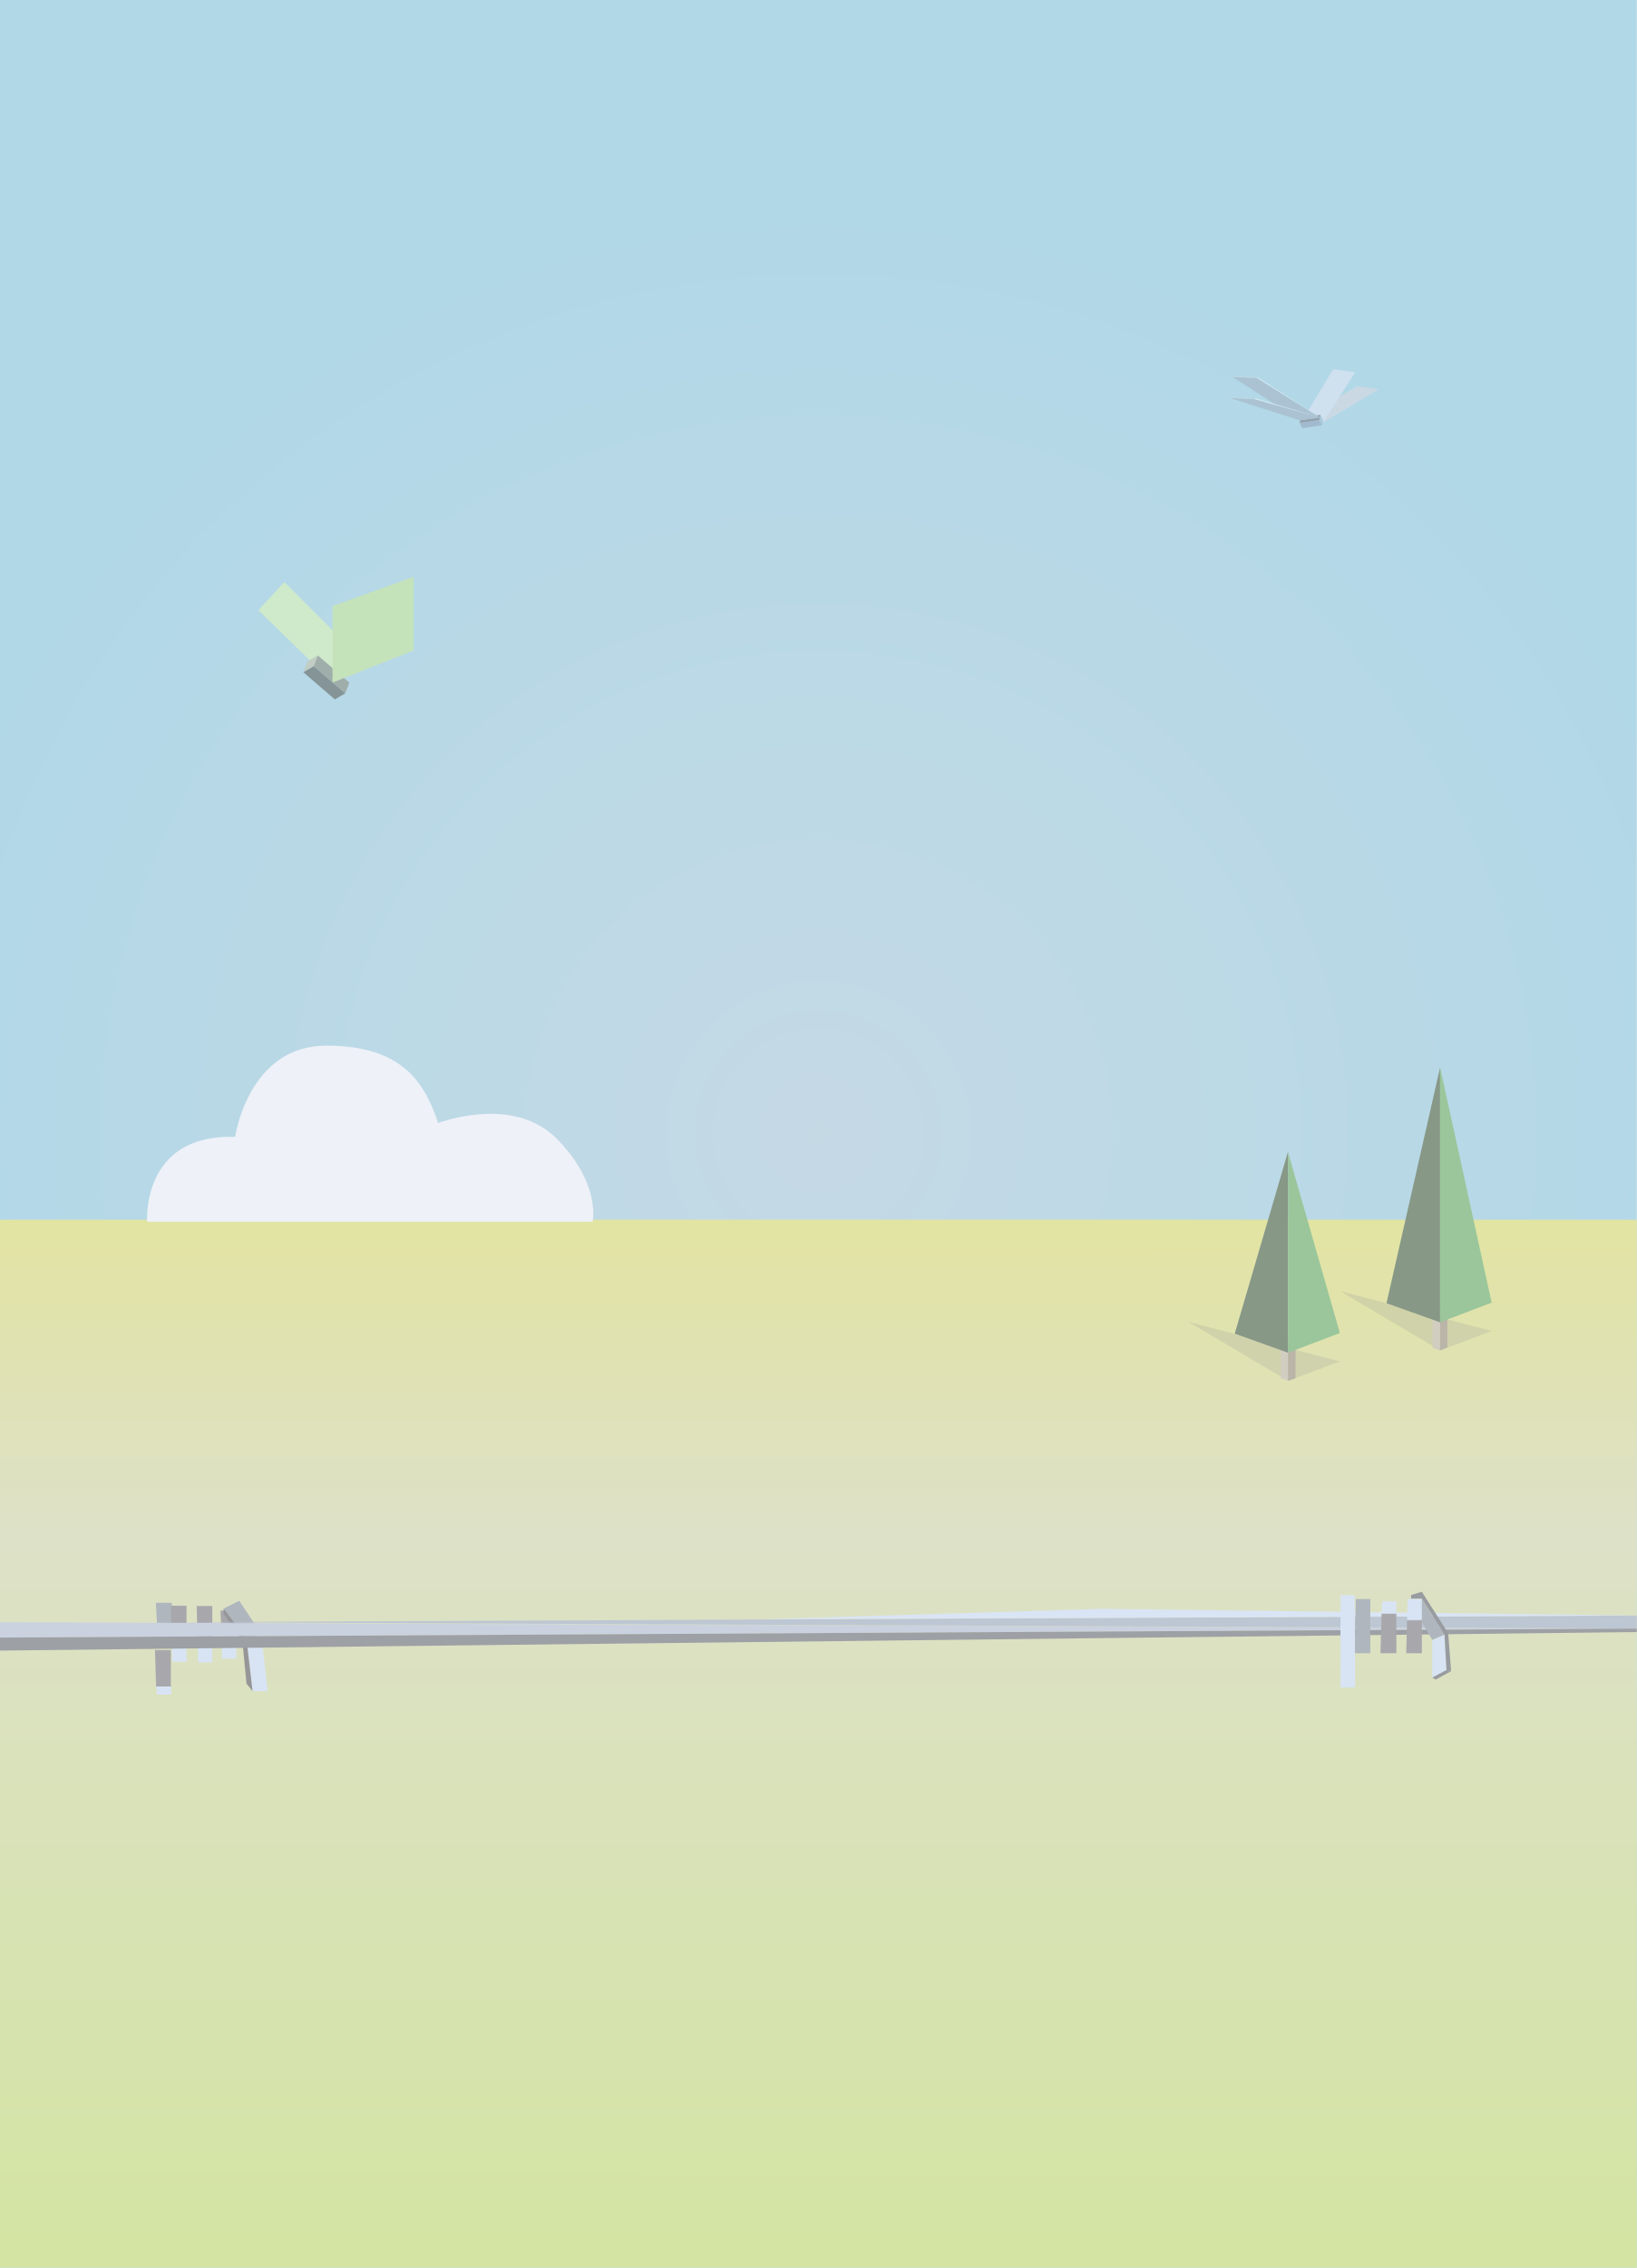
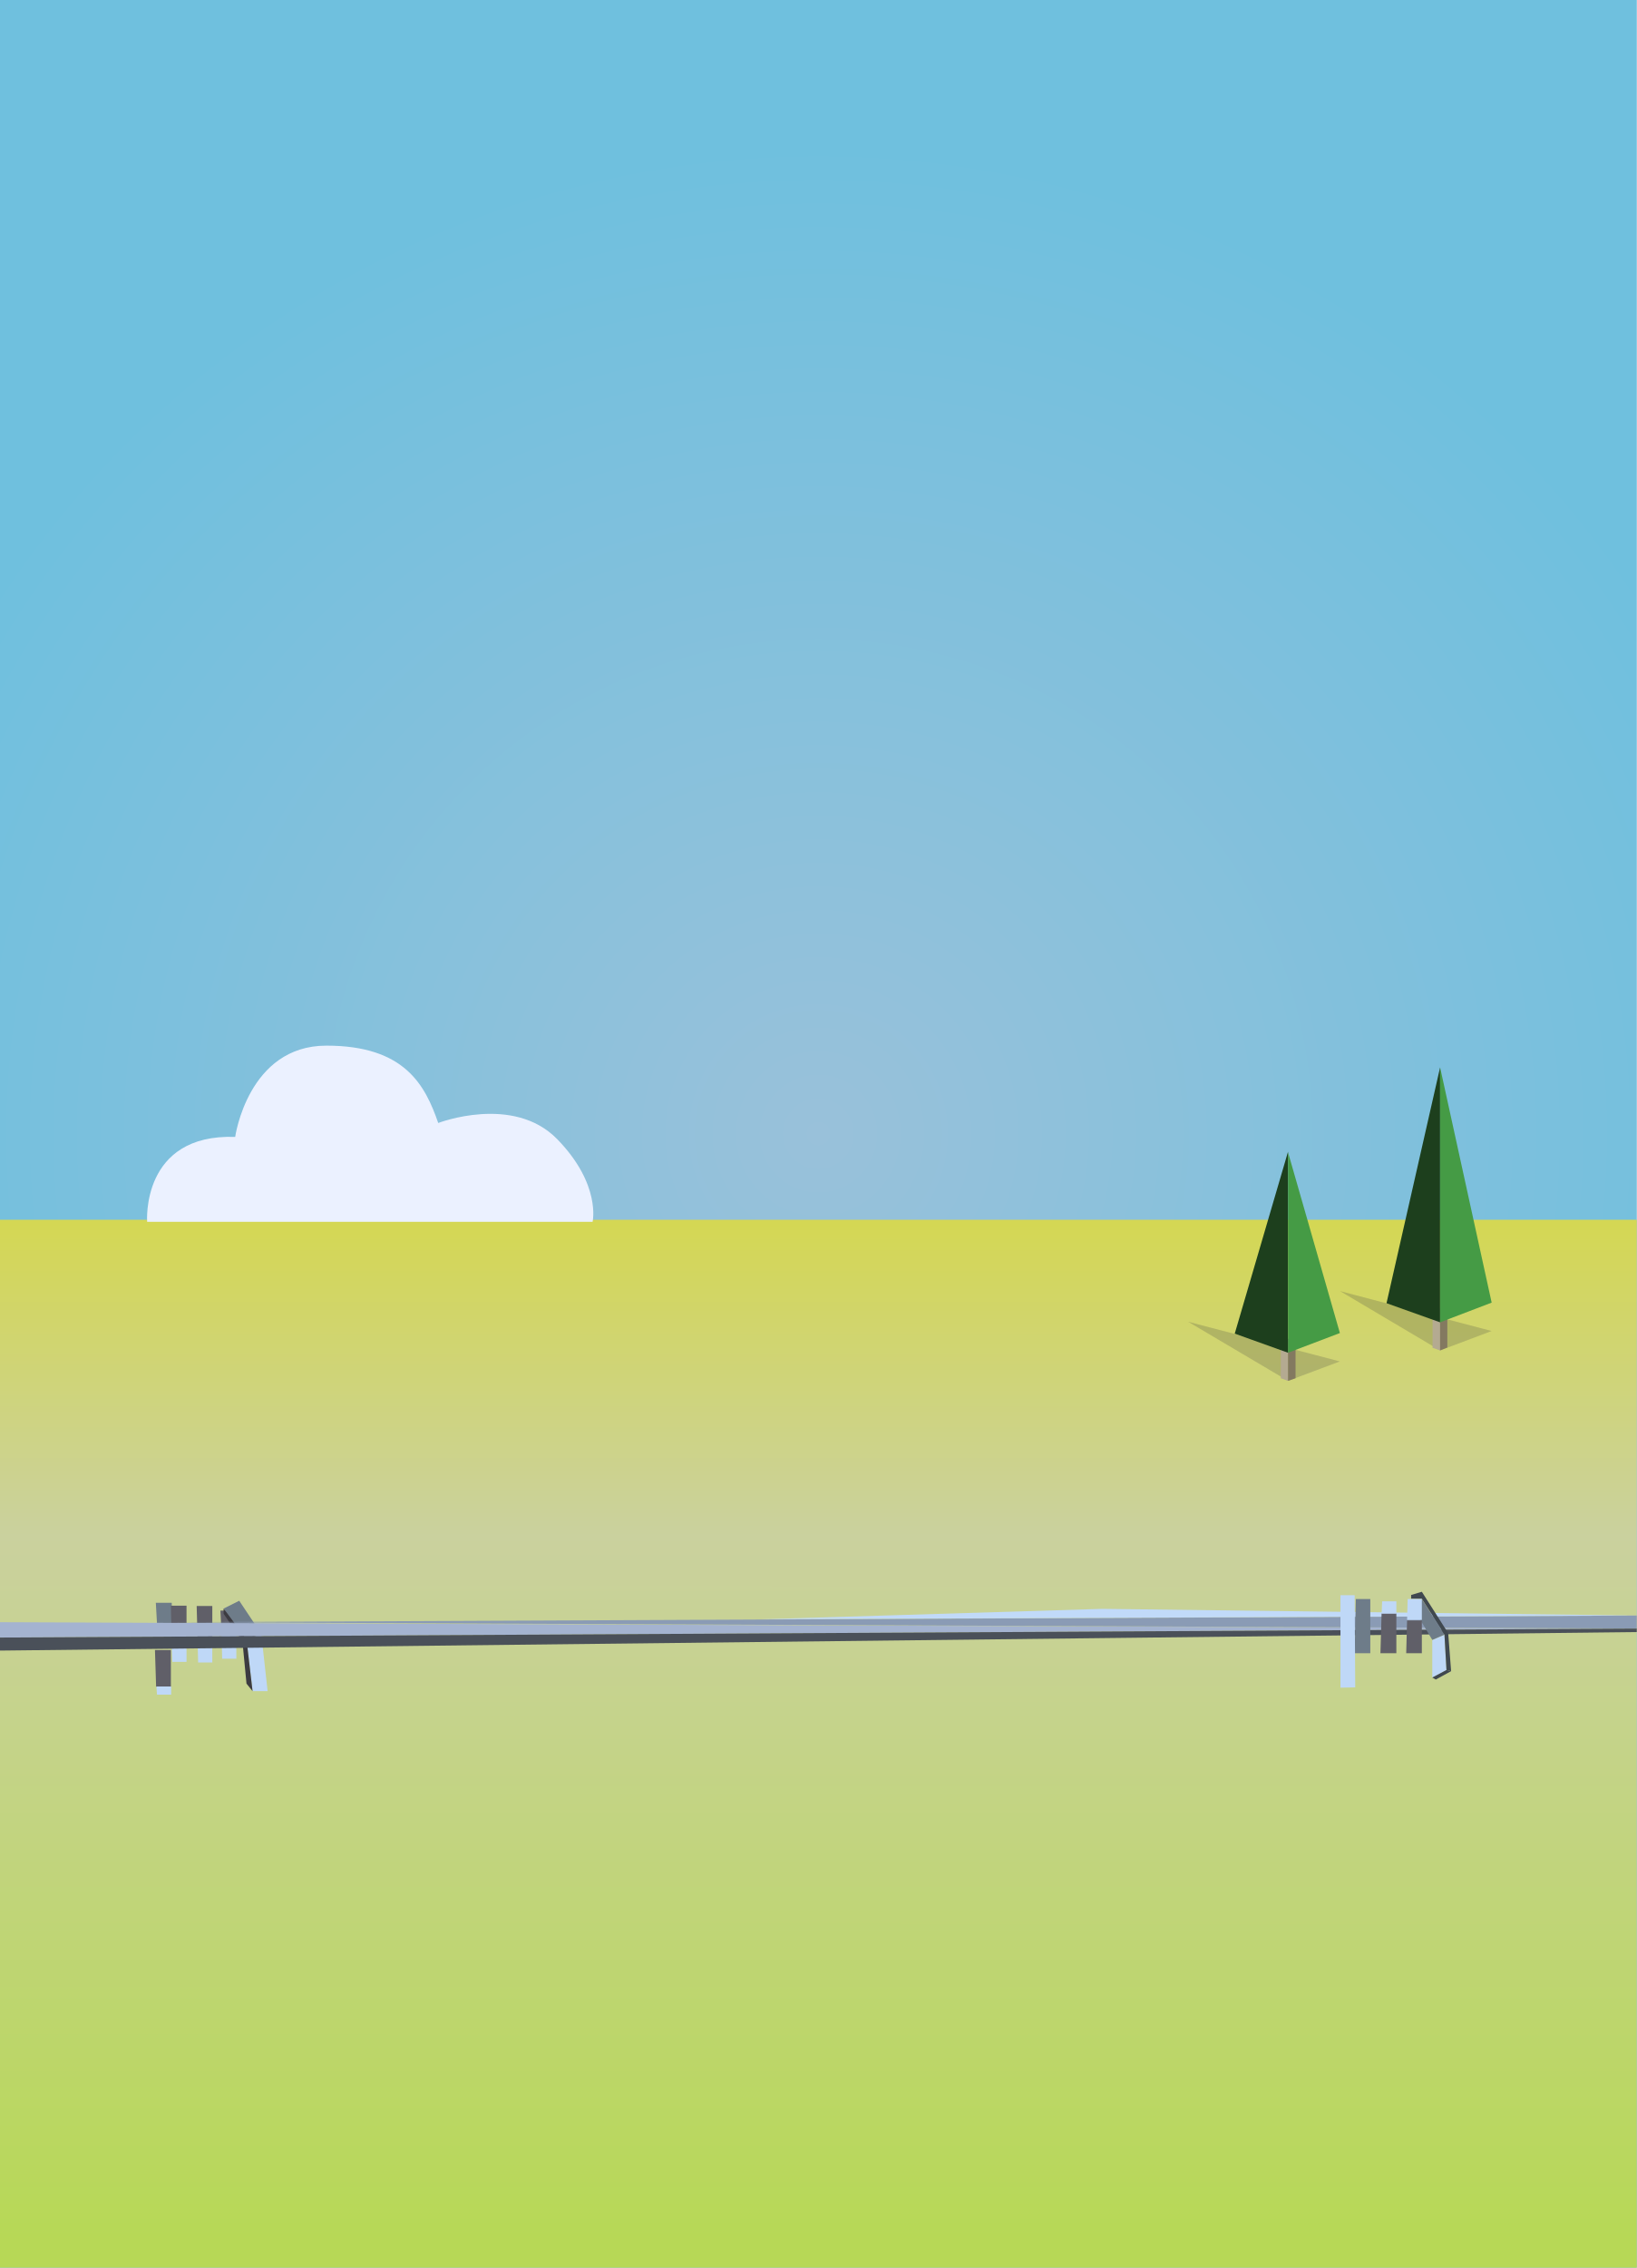
<svg xmlns="http://www.w3.org/2000/svg" version="1.1" x="0px" y="0px" viewBox="0 0 565.1 782.8" style="enable-background:new 0 0 565.1 782.8;" xml:space="preserve">
  <style type="text/css">
	.st0{opacity:0.73;fill:#5659BA;}
	.st1{fill:url(#SVGID_1_);}
	.st2{fill:url(#SVGID_2_);}
	.st3{opacity:0.23;fill:#444444;}
	.st4{fill:#3B435E;}
	.st5{fill:#202433;}
	.st6{fill:#333333;}
	.st7{fill:url(#SVGID_3_);}
	.st8{fill:url(#SVGID_4_);}
	.st9{fill:#9BA4A1;}
	.st10{fill:#E4EFEB;}
	.st11{fill:#444444;}
	.st12{fill:none;stroke:#FFFFFF;stroke-linecap:round;stroke-miterlimit:10;}
	.st13{fill:none;stroke:#000000;stroke-miterlimit:10;}
	.st14{fill:#EBF1FF;}
	.st15{fill:url(#SVGID_5_);}
	.st16{fill:url(#SVGID_6_);}
	.st17{fill:#BFD8F7;}
	.st18{fill:#6E7C89;}
	.st19{fill:#40484F;}
	.st20{fill:#A4B3D0;}
	.st21{fill:#8A9BB5;}
	.st22{fill:#C1DAF9;}
	.st23{fill:#4A5059;}
	.st24{fill:#605F68;}
	.st25{fill:#B4AA91;}
	.st26{fill:#837960;}
	.st27{fill:#1D3F1D;}
	.st28{fill:#459B45;}
	.st29{fill:#FFF0CF;}
	.st30{fill:#B77A37;}
	.st31{fill:#E29942;}
	.st32{fill:#D9B15C;}
	.st33{fill:#CEBE99;}
	.st34{fill:#3C3B41;}
	.st35{fill:#EEFFA6;}
	.st36{fill:#474135;}
	.st37{fill:#D8EF84;}
	.st38{fill:#AECFEE;}
	.st39{fill:#5483AD;}
	.st40{fill:#335066;}
	.st41{fill:#61A1C1;}
	.st42{fill:#6394B4;}
	.st43{fill:#88BBD6;}
	.st44{fill:#ABDAEF;}
	.st45{fill:#839945;}
	.st46{fill:#193019;}
	.st47{fill:#346B34;}
	.st48{fill:url(#SVGID_7_);}
	.st49{fill:url(#SVGID_8_);}
	.st50{fill:#5659BA;}
	.st51{fill:#D2E0FB;}
	.st52{fill:#3C3E4B;}
	.st53{fill:#FFFFFF;}
	.st54{opacity:0.3;}
	.st55{fill:#5465C1;}
	.st56{fill:#B95438;}
	.st57{fill:url(#SVGID_9_);}
	.st58{fill:url(#SVGID_10_);}
	.st59{fill:#7893A4;}
	.st60{fill:#BA77AD;}
	.st61{fill:#B48CCB;}
	.st62{fill:#9D7FB2;}
	.st63{fill:#88729B;}
	.st64{fill:#C5B0EB;}
	.st65{fill:#A0C3E9;}
	.st66{fill:url(#SVGID_11_);}
	.st67{fill:url(#SVGID_12_);}
	.st68{fill:#A3C0D8;}
	.st69{fill:#D88A5A;}
	.st70{fill:#9C9777;}
	.st71{fill:#A2A793;}
	.st72{fill:#636864;}
	.st73{fill:#0C0C0C;}
	.st74{fill:#26240B;}
	.st75{fill:#A5A174;}
	.st76{fill:#F2B879;}
	.st77{fill:#8D897E;}
	.st78{fill:#D8AD5E;}
	.st79{fill:#B3AF80;}
	.st80{fill:url(#SVGID_13_);}
	.st81{fill:url(#SVGID_14_);}
	.st82{fill:#231F1E;}
	.st83{fill:#302C2D;}
	.st84{fill:#C96B49;}
	.st85{fill:#535454;}
	.st86{fill:#494949;}
	.st87{fill:#71797C;}
	.st88{fill:#DFC571;}
	.st89{fill:#C05648;}
	.st90{fill:#D3CF78;}
	.st91{fill:#BD5B42;}
	.st92{fill:#5086F3;}
	.st93{fill:#4B4724;}
	.st94{fill:#877D40;}
	.st95{fill:#62AAFC;}
	.st96{fill:#A64C34;}
	.st97{fill:#BB5338;}
	.st98{fill:#A0A035;}
	.st99{fill:#3750B5;}
	.st100{fill:#A3A034;}
	.st101{fill:#D1D540;}
	.st102{fill:#2A417A;}
	.st103{fill:#C0664E;}
	.st104{fill:#7F7F7F;}
	.st105{fill:#6C8AA4;}
	.st106{fill:#4F5249;}
	.st107{fill:url(#SVGID_15_);}
	.st108{fill:url(#SVGID_16_);}
	.st109{fill:#5B969C;}
	.st110{fill:#9FACC1;}
	.st111{fill:#D8BF48;}
	.st112{fill:#CB8142;}
	.st113{fill:#D7A23C;}
	.st114{fill:#5B5D5C;}
	.st115{fill:#60868F;}
	.st116{fill:#6BADBB;}
	.st117{fill:#798293;}
	.st118{fill:#52575A;}
	.st119{fill:#757C84;}
	.st120{fill:#54483A;}
	.st121{fill:#9B8973;}
	.st122{fill:none;}
	.st123{fill:#495370;}
	.st124{fill:url(#SVGID_17_);}
	.st125{fill:url(#SVGID_18_);}
	.st126{fill:#BFAF5C;}
	.st127{fill:#E28D4D;}
	.st128{fill:#C78636;}
	.st129{fill:#BE7A33;}
	.st130{fill:#CB9336;}
	.st131{fill:#767C7A;}
	.st132{fill:#D8DCE5;}
	.st133{fill:#CFD3D1;}
	.st134{stroke:#000000;stroke-miterlimit:10;}
	.st135{fill:#FFFFFF;stroke:#000000;stroke-miterlimit:10;}
	.st136{stroke:#000000;stroke-linecap:round;stroke-linejoin:round;stroke-miterlimit:10;}
- 	.st137{opacity:0.5;}
- 	.st138{fill:url(#SVGID_19_);}
- 	.st139{fill:url(#SVGID_20_);}
- 	.st140{opacity:0.45;}
+ 	.st137{fill:url(#SVGID_19_);}
+ 	.st138{fill:url(#SVGID_20_);}
</style>
  <g id="IMG_x5F_1254_xA0_Image_1_">
</g>
  <g id="Layer_2">
-     <g class="st137">
+     <g>
      <g>
        <radialGradient id="SVGID_1_" cx="282.548" cy="391.269" r="341.344" gradientUnits="userSpaceOnUse">
          <stop offset="0" style="stop-color:#99C1DA" />
          <stop offset="1" style="stop-color:#6FC0DE" />
        </radialGradient>
        <rect y="-0.1" class="st1" width="565.1" height="782.8" />
        <linearGradient id="SVGID_2_" gradientUnits="userSpaceOnUse" x1="282.452" y1="-1573.276" x2="282.649" y2="-2330.219" gradientTransform="matrix(1 0 0 0.4621 0 1499.275)">
          <stop offset="0" style="stop-color:#B7D856" />
          <stop offset="0.692" style="stop-color:#CAD19E" />
          <stop offset="1" style="stop-color:#D4D754" />
        </linearGradient>
        <rect y="421" class="st2" width="565.1" height="361.7" />
-       </g>
-       <g>
-         <polygon class="st68" points="476,134.4 468.5,133.3 450.3,144 456.7,145.9    " />
-         <polyline class="st38" points="456.7,145.9 467.9,128.5 460.3,127.4 450.3,144    " />
-         <g>
-           <polygon class="st39" points="455.8,145.6 455.8,145.6 456.1,146.2 456.1,146.2 456.4,146.8 449.6,147.8 449.3,147.2 449,146.5       448.7,145.9 455.5,145     " />
-           <polygon class="st40" points="455.5,145 455.9,143.2 449.1,144.1 448.7,145.9     " />
-           <g>
-             <polygon class="st41" points="455.9,143.2 456.2,143.8 456.2,144 456.2,143.8 456.5,144.4 456.1,146.2 455.8,145.6        455.8,145.6 455.5,145      " />
-             <polygon class="st41" points="456.5,144.4 456.8,145 456.5,146.8 456.1,146.2      " />
-           </g>
-         </g>
-         <g>
-           <polyline class="st42" points="455.7,144.1 434,130.5 425.6,130.1 448.8,145.1     " />
-           <polygon class="st43" points="434.1,130.1 434,130.5 425.6,130.1 425.7,129.7     " />
-           <polyline class="st44" points="455.7,144.1 434.1,130.1 434,130.5 455.7,144.1     " />
-           <polygon class="st42" points="433.2,137.8 424.8,137.4 448.8,145.1 455.7,144.1     " />
-           <polygon class="st43" points="433.4,137.4 433.2,137.8 424.8,137.4 424.9,137     " />
-           <polygon class="st44" points="433.2,137.8 455.7,144.1 433.4,137.4     " />
-         </g>
      </g>
      <g>
        <polygon class="st3" points="462.6,469.9 444.7,476.6 410.2,456.2    " />
        <g>
          <polygon class="st25" points="442.2,462 444.7,462.1 444.7,476.6 442.2,475.7     " />
          <polygon class="st26" points="447.3,462 444.7,462.1 444.7,476.6 447.3,475.7     " />
          <polygon class="st27" points="444.7,397.5 444.7,466.9 426.3,460.3     " />
          <polygon class="st28" points="462.6,460.1 444.7,466.9 444.7,397.7     " />
        </g>
      </g>
      <g>
        <polygon class="st3" points="515,459.4 497.2,466.1 462.6,445.6    " />
        <g>
          <polygon class="st25" points="494.6,451.4 497.2,451.5 497.2,466.1 494.6,465.2     " />
          <polygon class="st26" points="499.7,451.4 497.2,451.5 497.2,466.1 499.7,465.1     " />
          <polygon class="st27" points="497.2,368.4 497.2,456.4 478.7,449.8     " />
          <polygon class="st28" points="515,449.6 497.2,456.4 497.2,368.4     " />
        </g>
      </g>
      <g>
        <polygon class="st18" points="54.2,560.3 59.3,560.3 59.3,553.2 53.8,553.2    " />
        <polygon class="st24" points="76.5,563.9 81.6,563.9 81.6,555.9 76.1,555.9    " />
        <polygon class="st17" points="76.7,572.5 81.6,572.5 81.6,563.9 76.5,563.9    " />
        <polygon class="st24" points="68.2,565.2 73.3,565.2 73.3,554.3 67.9,554.3    " />
        <polygon class="st17" points="68.4,573.8 73.3,573.8 73.3,565.2 68.2,565.2    " />
        <polygon class="st24" points="59.3,568.2 64.4,568.2 64.4,554.2 59,554.2    " />
        <polygon class="st24" points="53.9,582.2 59,582.2 59,569.5 53.5,569.5    " />
        <polygon class="st17" points="59.5,573.6 64.4,573.6 64.4,568.2 59.3,568.2    " />
        <polygon class="st17" points="54.2,584.9 59.1,584.9 59.1,582.1 54,582.1    " />
        <polygon class="st17" points="87.2,583.7 85.1,565.8 90.2,563.9 92.4,583.7    " />
        <polygon class="st18" points="77.2,555.2 85.1,565.8 90.2,563.9 82.6,552.5    " />
        <polygon class="st34" points="85.1,581.1 87.2,583.7 85.1,565.8 77.2,555.2 77.2,557 83.7,566.5    " />
      </g>
      <g>
        <polygon class="st20" points="0,559.9 565.1,562.1 0,565.2    " />
        <polygon class="st21" points="565.1,557.6 565.1,562.1 59.1,559.9    " />
        <polygon class="st22" points="565.1,557.6 262.8,558.9 380.6,555.3    " />
        <polygon class="st23" points="0,569.7 0,565.2 565.1,562.1 565.1,563.3    " />
      </g>
      <g>
        <polygon class="st17" points="494.5,566.1 498.7,564.2 499.4,576.5 494.5,579    " />
        <polygon class="st18" points="494.5,566 498.7,564.2 490.9,551.9 487.2,553.8    " />
        <polygon class="st19" points="490.9,549.4 500,563.7 501,576.8 499.4,576.4 498.7,564.1 490.9,551.8 487.2,551.8 487.2,550.5         " />
        <polygon class="st19" points="495.7,579.7 494.5,579 499.4,576.4 501,576.8    " />
        <polygon class="st24" points="477,556.9 482.1,556.9 482.1,570.6 476.6,570.6    " />
        <polygon class="st17" points="477.2,552.7 482.1,552.7 482.1,556.9 477,556.9    " />
        <polygon class="st18" points="468.1,551.9 473.1,551.9 473.1,570.6 467.7,570.6    " />
        <polygon class="st17" points="462.8,550.6 467.7,550.6 467.9,582.4 462.8,582.5    " />
        <polygon class="st24" points="485.8,559.3 490.9,559.3 490.9,570.6 485.5,570.6    " />
        <polygon class="st17" points="486,551.9 490.9,551.9 490.9,559.1 485.8,559.1    " />
      </g>
      <path class="st14" d="M50.8,421.7c0,0-2.2-30.4,30.4-29.3c0,0,4.4-31.5,31.5-31.5s34.1,13.7,38.6,26.7c0,0,25.9-10,41.1,5.6    c15.2,15.6,12.2,28.5,12.2,28.5H50.8z" />
    </g>
-     <g class="st140">
-       <polygon class="st35" points="98.2,200.9 122.3,225 114.8,235.6 89.2,210.6   " />
-       <polygon class="st36" points="107.1,230.6 107.1,230.6 105.9,231.3 105.9,231.3 104.7,232 115.6,241.4 116.8,240.7 118,240     119.2,239.3 108.3,229.9   " />
-       <polygon class="st26" points="108.3,229.9 109.7,226.2 120.6,235.6 119.2,239.3   " />
-       <polygon class="st37" points="114.8,209.2 142.8,199.1 142.8,224.5 114.8,235.6   " />
-       <g>
-         <polygon class="st33" points="109.7,226.2 108.5,226.9 108.4,227.4 108.5,226.9 107.3,227.6 105.9,231.3 107.1,230.6      107.1,230.6 108.3,229.9    " />
-         <polygon class="st33" points="107.3,227.6 106.1,228.3 104.7,232 105.9,231.3    " />
-       </g>
-     </g>
  </g>
</svg>
